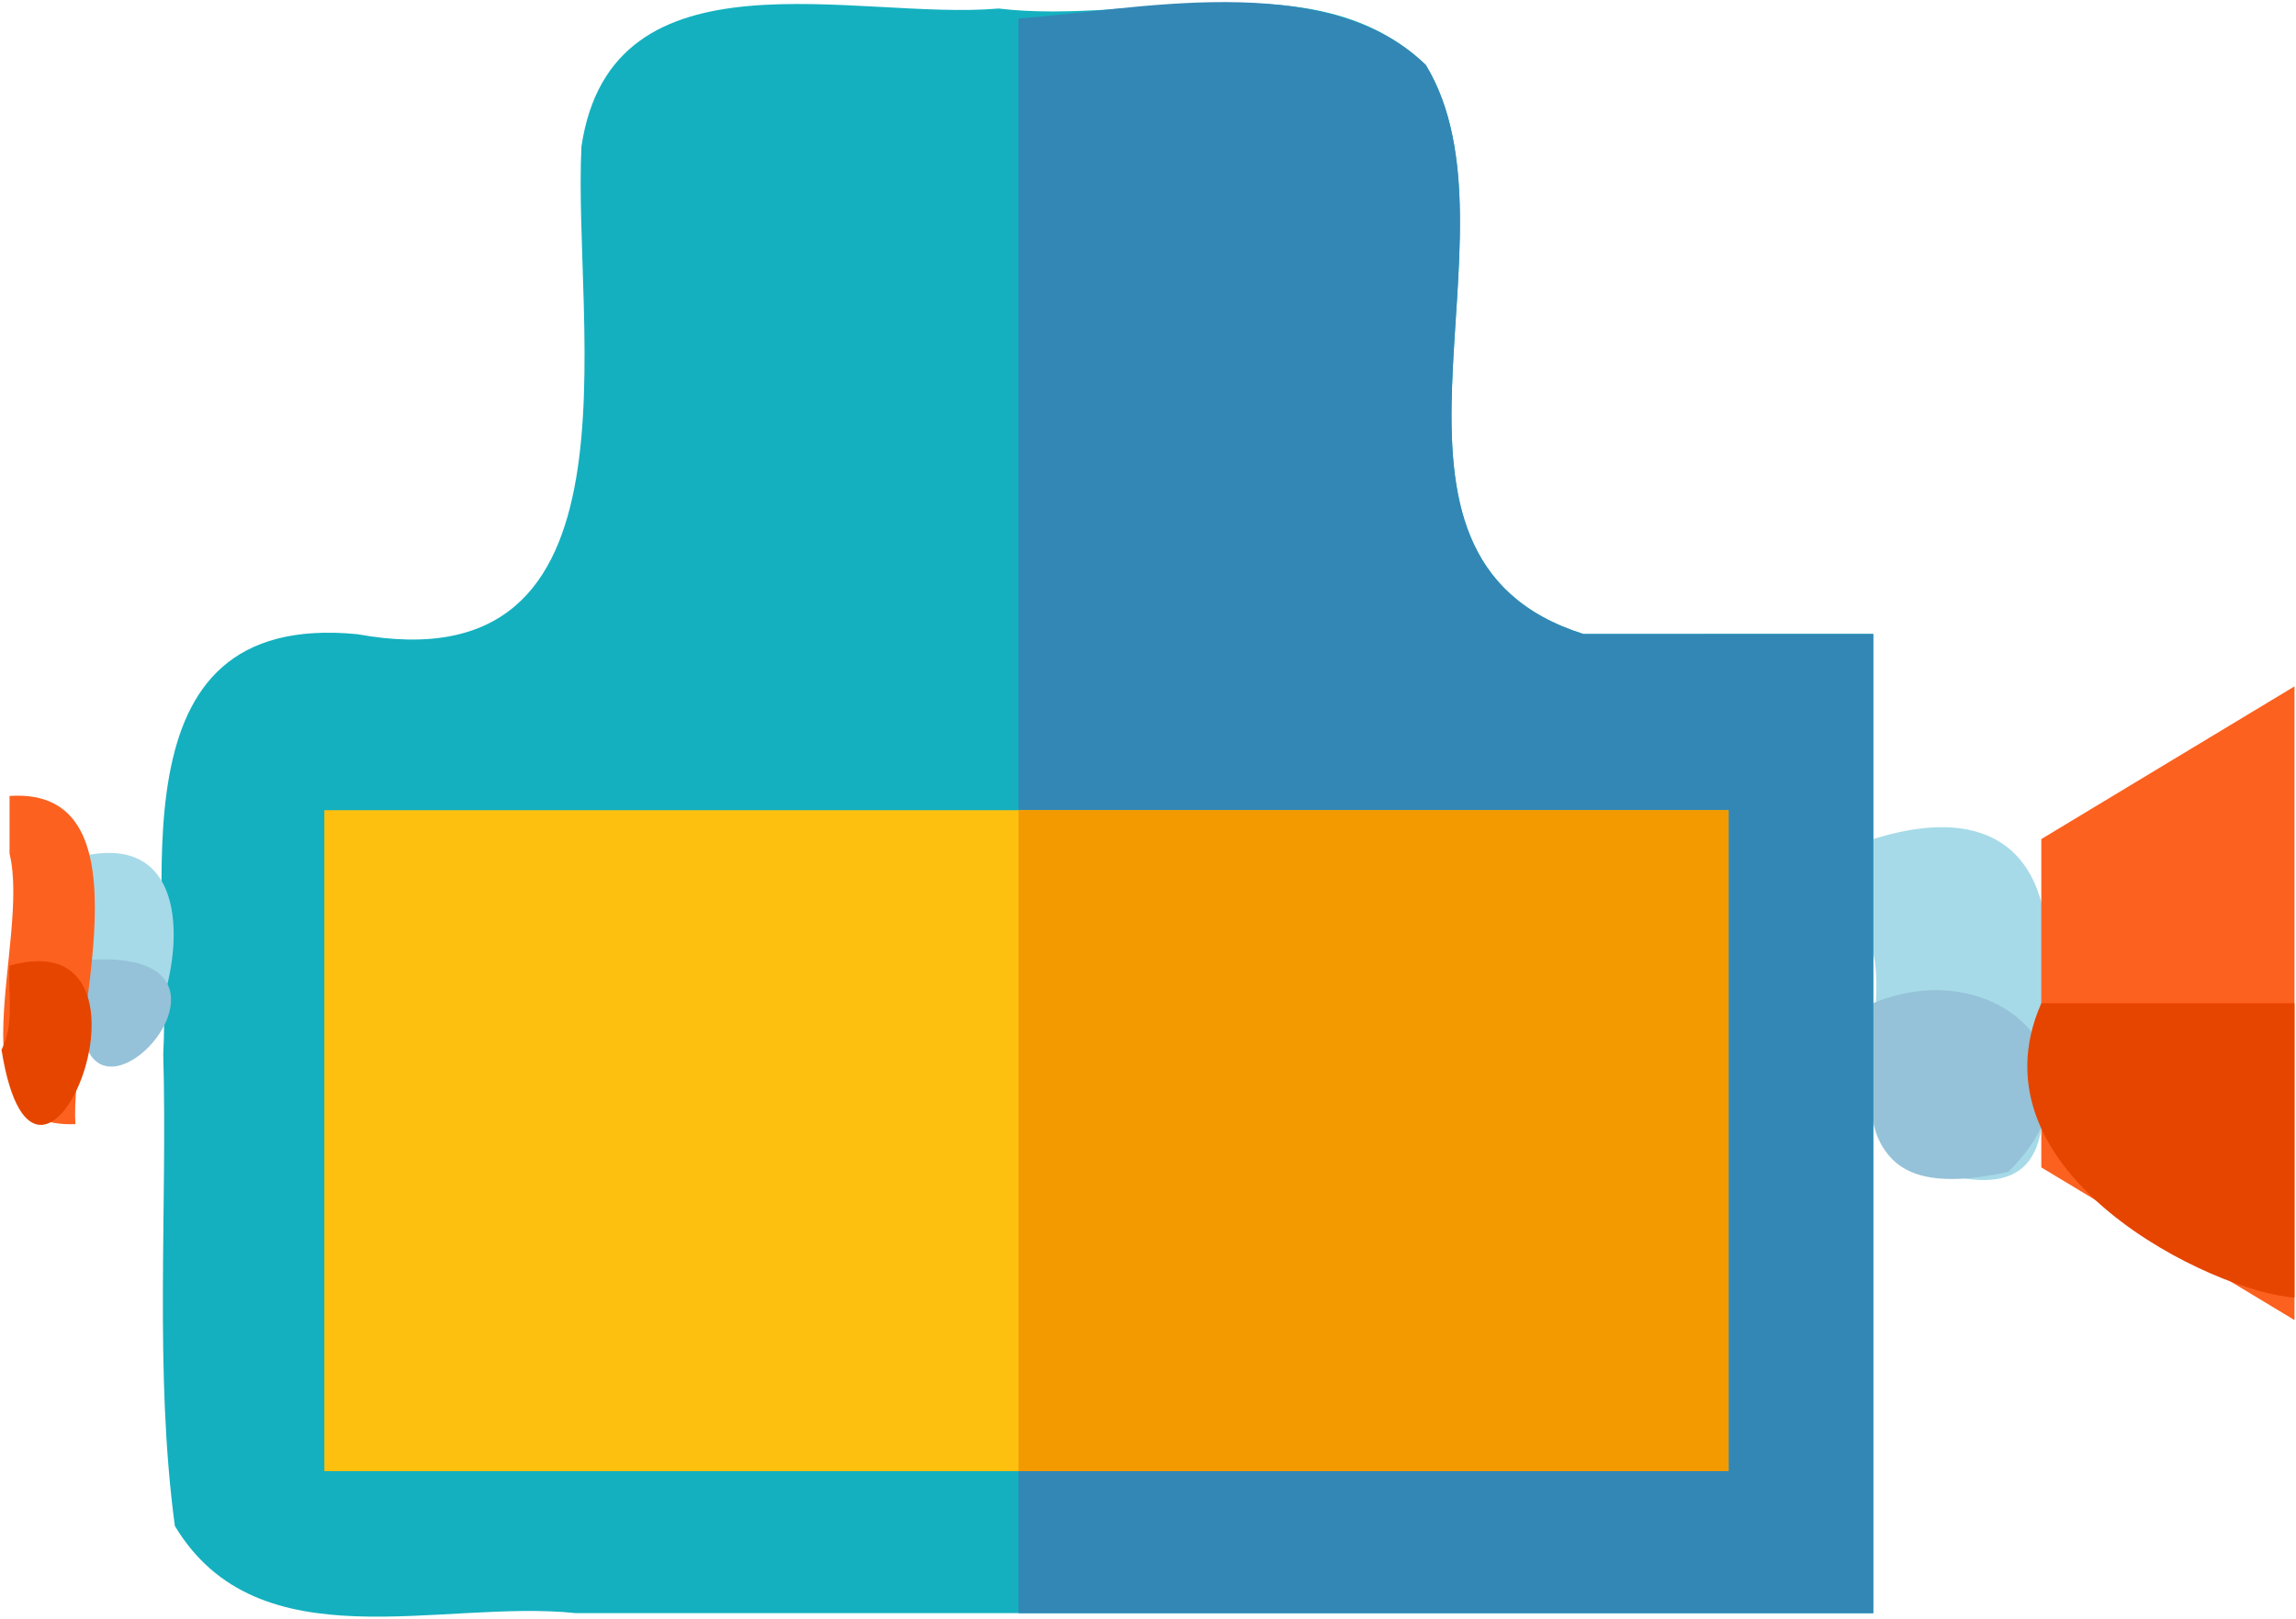
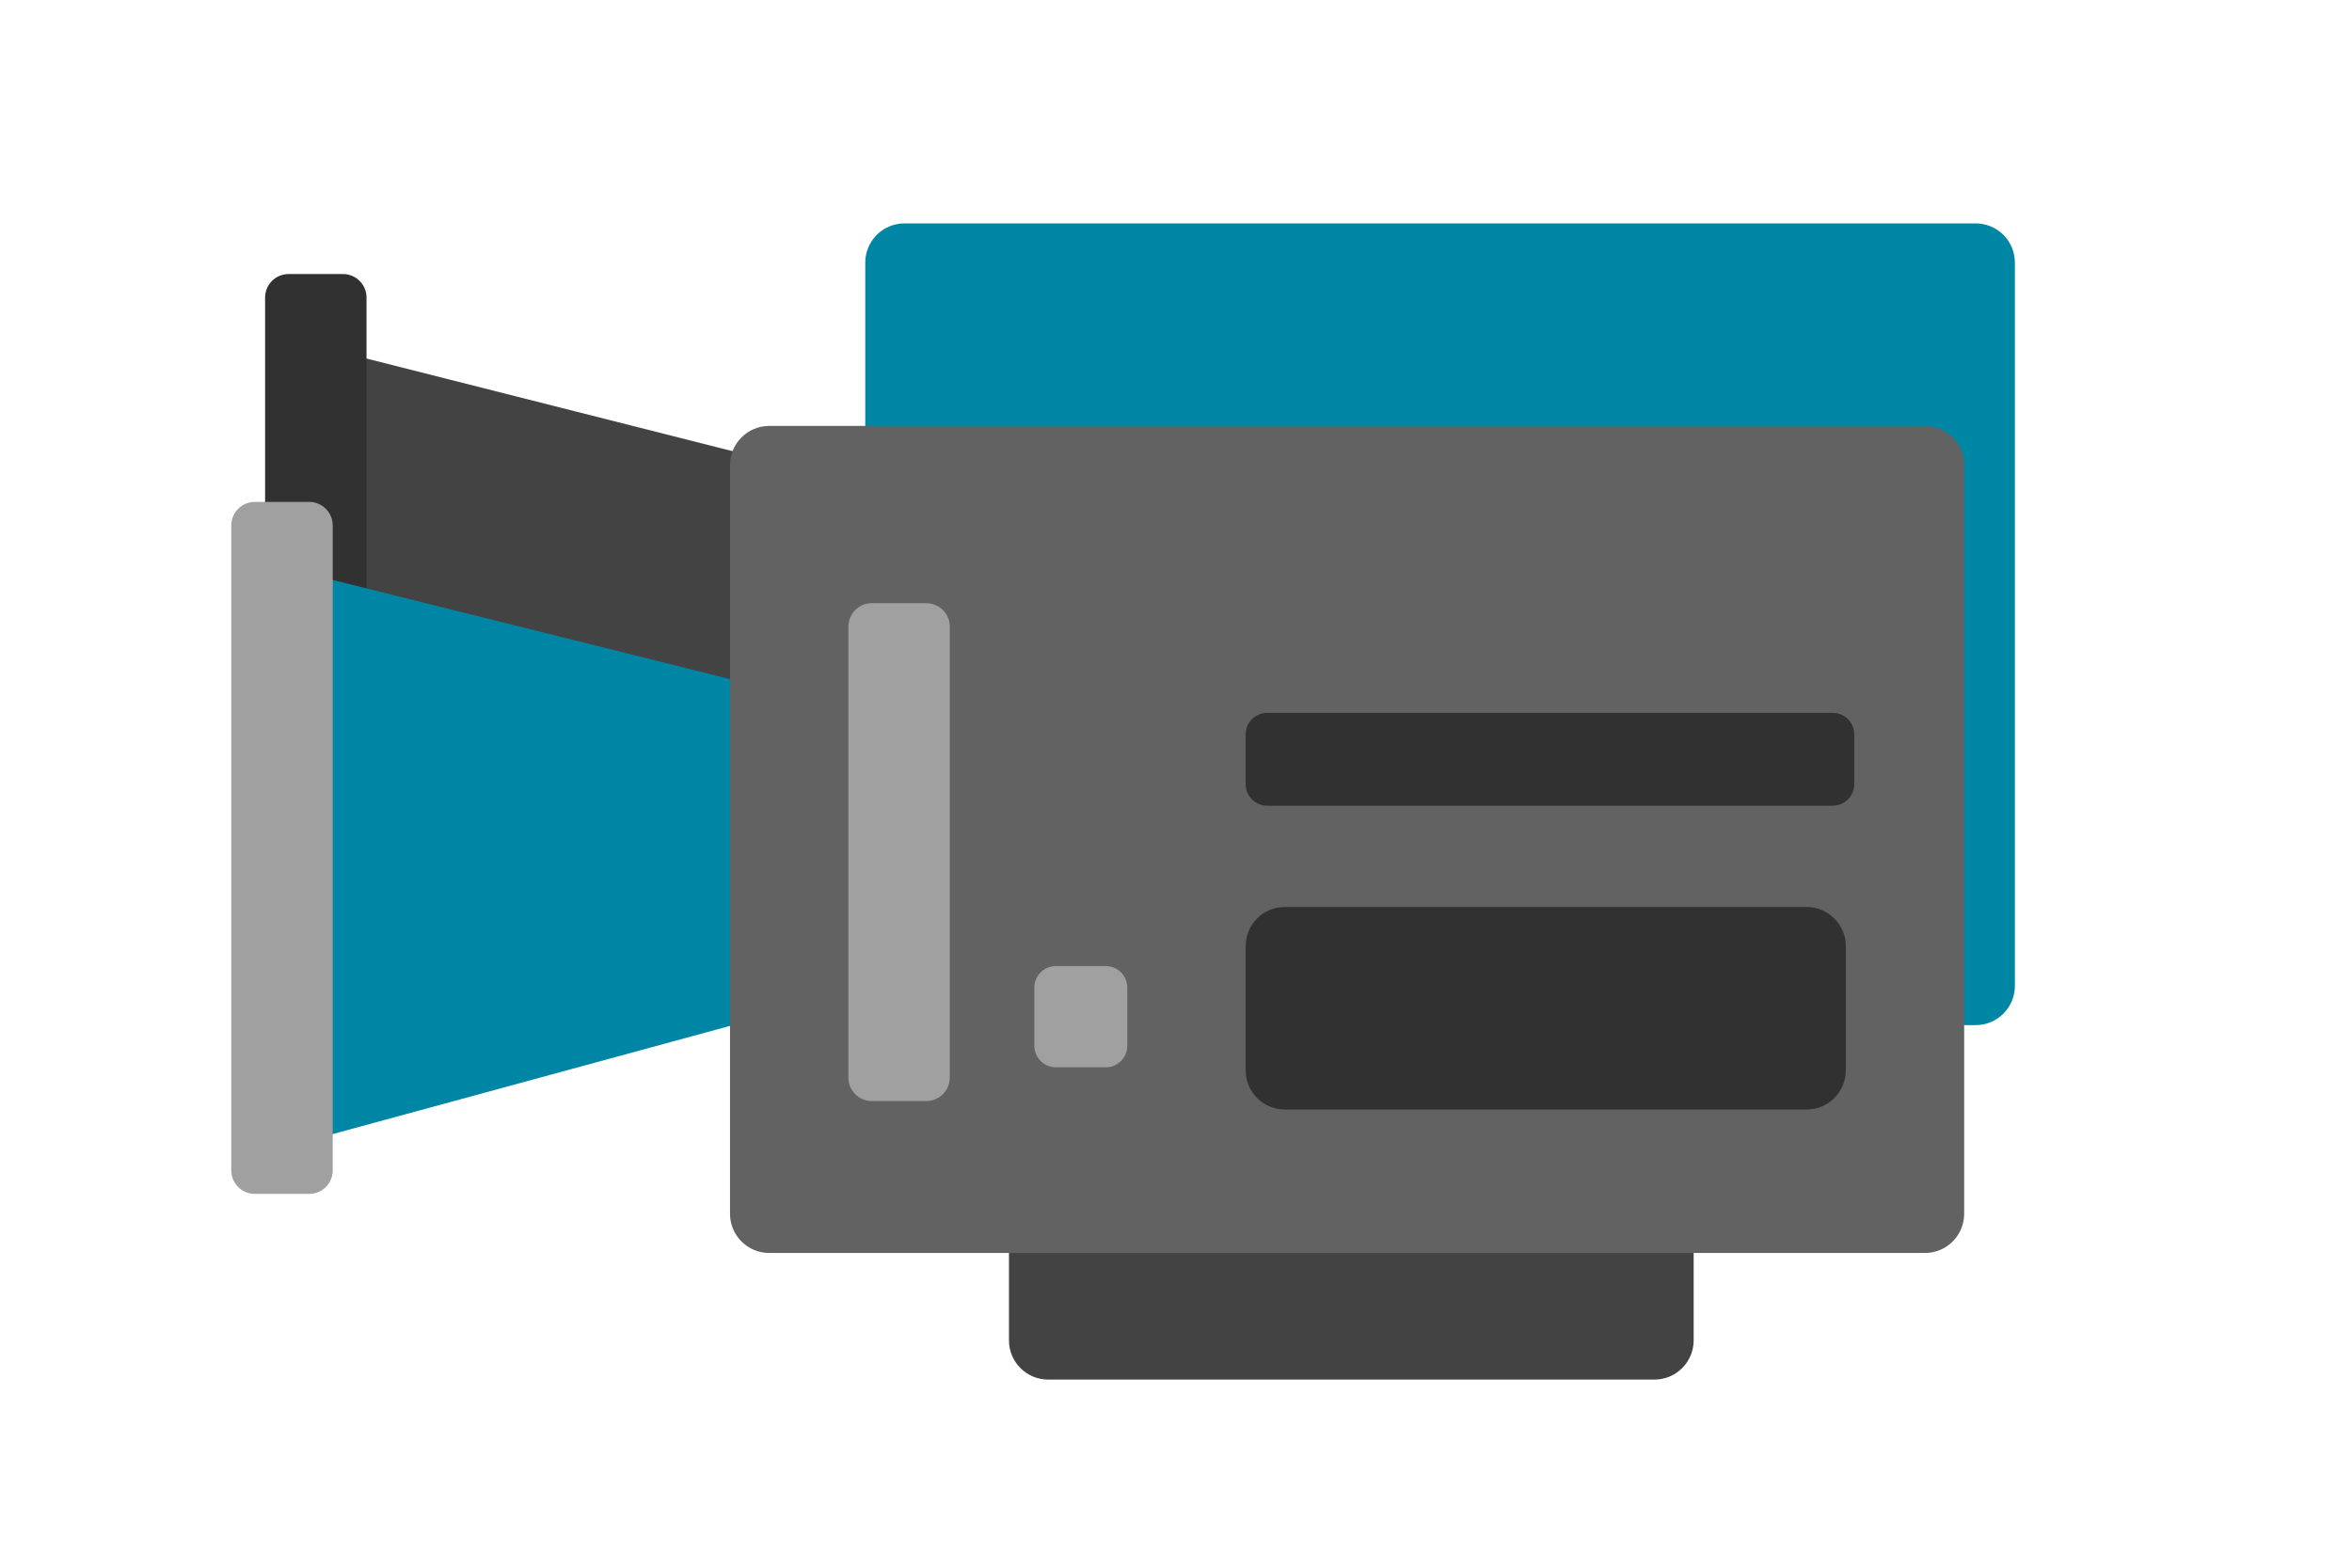
- <svg xmlns="http://www.w3.org/2000/svg" width="295" height="208" viewBox="0 0 78.052 55.033" version="1.1" id="svg6164">
-   <defs id="defs6158" />
-   <g id="layer1" transform="translate(0,-241.9667)">
-     <g transform="matrix(0.2645833,0,0,0.2645833,31.40533,206.5919)" id="g46">
-       <g id="g4825" />
-       <g id="g4949" transform="translate(115.2853,-86.22967)">
-         <path id="rect22" d="m 6.706,327.745 c 18.535,-5.79 24.618,5.655 21.581,21.724 -0.088,11.832 3.989,26.339 -14.134,20.912 -13.182,-0.684 -5.301,-18.804 -7.447,-27.965 0,-4.89 0,-9.781 0,-14.671 z" style="fill:#a6dae8" />
-         <path id="rect24" d="M 6.706,348.819 C 22.95,342.132 37.956,357.002 24.029,370.519 5.059,374.628 5.432,364.255 6.706,348.819 Z" style="fill:#95c2d8" />
-         <path id="polygon26" d="m 28.292,327.745 c 10.844,-6.54 21.688,-13.08 32.532,-19.62 0,27.143 0,54.286 0,81.429 -10.844,-6.54 -21.688,-13.08 -32.532,-19.62 0,-14.063 0,-28.126 0,-42.189 z" style="fill:#fc611f" />
-         <path id="polygon28" d="m 28.292,348.839 c -9.671,21.968 22.327,37.194 32.532,37.818 0,-12.606 0,-25.212 0,-37.818 -10.844,0 -21.688,0 -32.532,0 z" style="fill:#e64500" />
-         <path id="path30" d="m -30.532,301.398 c -31.331,-9.89 -6.925,-51.145 -20.258,-73.123 -14.297,-13.654 -36.99,-5.074 -54.89,-7.251 -18.193,1.603 -49.685,-8.357 -53.594,17.702 -1.183,23.412 8.933,69.562 -28.794,62.694 -32.298,-3.142 -23.821,33.563 -24.939,53.923 0.555,20.171 -1.177,40.757 1.49,60.658 10.721,17.864 34.161,9.372 51.522,11.21 55.566,0 111.133,0 166.699,0 0,-41.94 0,-83.879 0,-125.819 -12.412,0.004 -24.825,-0.008 -37.237,0.006 z" style="fill:#14b0bf" />
-         <path id="path32" d="m -30.532,301.398 c -31.331,-9.89 -6.925,-51.145 -20.258,-73.123 -12.973,-12.646 -38.178,-6.902 -52.328,-5.976 0,68.305 0,136.609 0,204.914 36.606,0 73.213,0 109.819,0 0,-41.94 0,-83.879 0,-125.819 -12.411,0.003 -24.822,-0.007 -37.233,0.005 z" style="fill:#3387b5" />
-         <path id="rect34" d="m -192.309,324.038 c 60.143,0 120.286,0 180.429,0 0,28.308 0,56.617 0,84.925 -60.143,0 -120.286,0 -180.429,0 0,-28.308 0,-56.617 0,-84.925 z" style="fill:#fdc00f" />
-         <path id="rect36" d="m -103.113,324.038 c 30.403,0 60.805,0 91.208,0 0,28.308 0,56.617 0,84.925 -30.403,0 -60.805,0 -91.208,0 0,-28.308 0,-56.617 0,-84.925 z" style="fill:#f29a00" />
-         <path id="rect38" d="m -222.824,329.824 c 24.172,-4.766 1.813,49.606 0,15.386 0,-5.129 0,-10.257 0,-15.386 z" style="fill:#a6dae8" />
-         <path id="rect40" d="m -222.824,343.289 c 27.038,-2.001 -5.847,31.791 0,0 z" style="fill:#95c2d8" />
-         <path id="rect42" d="m -232.757,322.205 c 18.623,-1.241 7.707,30.155 8.459,42.168 -16.116,0.685 -5.731,-23.584 -8.459,-34.758 0,-2.47 0,-4.94 0,-7.41 z" style="fill:#fc611f" />
-         <path id="rect44" d="m -232.757,344.006 c 21.923,-6.116 3.601,39.731 -1.032,10.815 1.737,-3.386 0.792,-7.204 1.032,-10.815 z" style="fill:#e64500" />
-       </g>
-     </g>
-   </g>
+ <svg xmlns="http://www.w3.org/2000/svg" id="asdhfgh" width="600" height="400" viewBox="0 0 600 400">
+   <defs>
+     <style>
+       .cls-1 {
+         fill: #434343;
+       }
+ 
+       .cls-1, .cls-2, .cls-3, .cls-4, .cls-5 {
+         fill-rule: evenodd;
+       }
+ 
+       .cls-2 {
+         fill: #313131;
+       }
+ 
+       .cls-3 {
+         fill: #0086a5;
+       }
+ 
+       .cls-4 {
+         fill: #626262;
+       }
+ 
+       .cls-5, .cls-6 {
+         fill: #a0a0a0;
+       }
+     </style>
+   </defs>
+   <path id="Yuvarlak_Köşeli_Dikdörtgen_1" data-name="Yuvarlak Köşeli Dikdörtgen 1" class="cls-1" d="M267.389,248.642H422.057a10,10,0,0,1,10,10V342a10,10,0,0,1-10,10H267.389a10,10,0,0,1-10-10V258.642A10,10,0,0,1,267.389,248.642ZM237.981,128.058L84.877,89.3v73.212l133.7,34.453" />
+   <path id="Yuvarlak_Köşeli_Dikdörtgen_9" data-name="Yuvarlak Köşeli Dikdörtgen 9" class="cls-2" d="M73.626,69.92H87.5a6,6,0,0,1,6,6V218.956a6,6,0,0,1-6,6H73.626a6,6,0,0,1-6-6V75.92A6,6,0,0,1,73.626,69.92Z" />
+   <path id="Yuvarlak_Köşeli_Dikdörtgen_7" data-name="Yuvarlak Köşeli Dikdörtgen 7" class="cls-3" d="M230.73,57H504a10,10,0,0,1,10,10V251.562a10,10,0,0,1-10,10H230.73a10,10,0,0,1-10-10V67A10,10,0,0,1,230.73,57ZM194.853,175.431L74.095,145.285l2.156,146.423,118.6-32.3" />
+   <path id="Yuvarlak_Köşeli_Dikdörtgen_2" data-name="Yuvarlak Köşeli Dikdörtgen 2" class="cls-4" d="M196.227,108.679H491.062a10,10,0,0,1,10,10V309.7a10,10,0,0,1-10,10H196.227a10,10,0,0,1-10-10V118.679A10,10,0,0,1,196.227,108.679Z" />
+   <path id="Yuvarlak_Köşeli_Dikdörtgen_3" data-name="Yuvarlak Köşeli Dikdörtgen 3" class="cls-2" d="M327.768,231.416h133.1a10,10,0,0,1,10,10V273.1a10,10,0,0,1-10,10h-133.1a10,10,0,0,1-10-10V241.416A10,10,0,0,1,327.768,231.416Z" />
+   <path id="Yuvarlak_Köşeli_Dikdörtgen_4" data-name="Yuvarlak Köşeli Dikdörtgen 4" class="cls-2" d="M323.268,181.89h144.26a5.5,5.5,0,0,1,5.5,5.5v12.687a5.5,5.5,0,0,1-5.5,5.5H323.268a5.5,5.5,0,0,1-5.5-5.5V187.39A5.5,5.5,0,0,1,323.268,181.89Z" />
+   <path id="Yuvarlak_Köşeli_Dikdörtgen_5" data-name="Yuvarlak Köşeli Dikdörtgen 5" class="cls-5" d="M269.358,246.489h12.72a5.5,5.5,0,0,1,5.5,5.5v14.839a5.5,5.5,0,0,1-5.5,5.5h-12.72a5.5,5.5,0,0,1-5.5-5.5V251.989A5.5,5.5,0,0,1,269.358,246.489Z" />
+   <path id="Yuvarlak_Köşeli_Dikdörtgen_6" data-name="Yuvarlak Köşeli Dikdörtgen 6" class="cls-5" d="M222.417,153.9h13.877a6,6,0,0,1,6,6V274.942a6,6,0,0,1-6,6H222.417a6,6,0,0,1-6-6V159.9A6,6,0,0,1,222.417,153.9Z" />
+   <rect id="Yuvarlak_Köşeli_Dikdörtgen_8" data-name="Yuvarlak Köşeli Dikdörtgen 8" class="cls-6" x="59" y="128.063" width="25.875" height="176.562" rx="6" ry="6" />
</svg>
